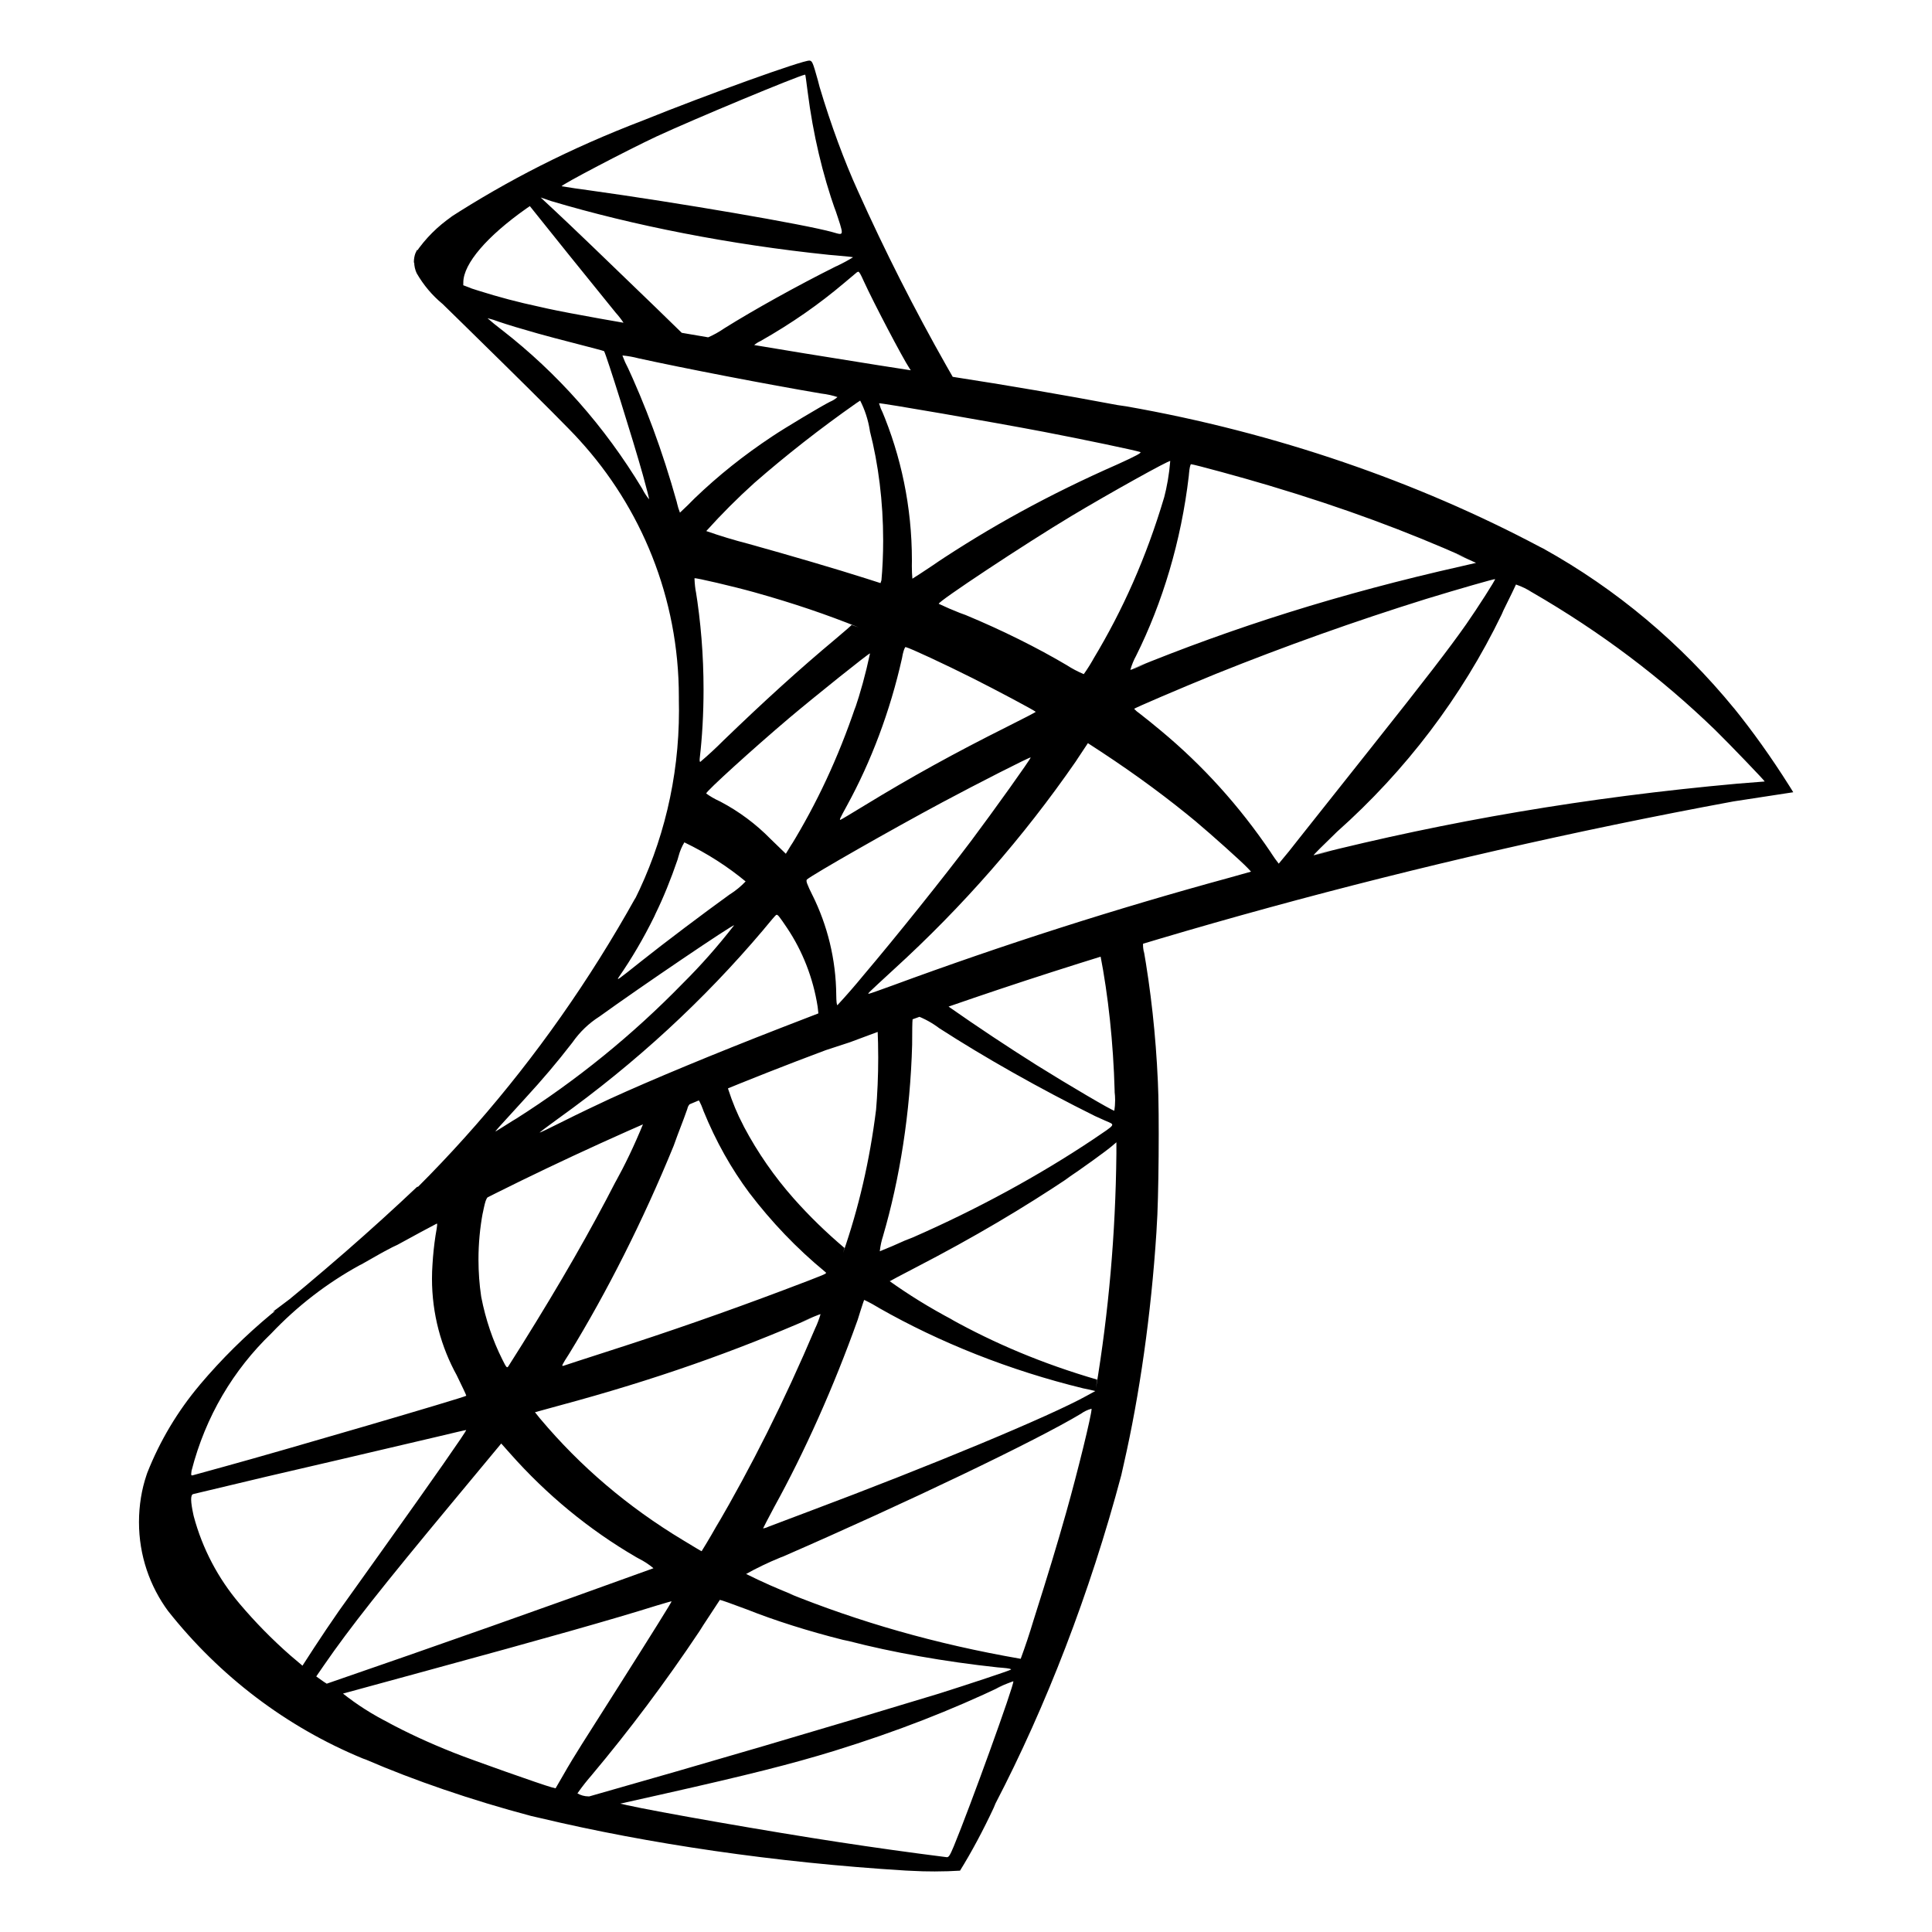
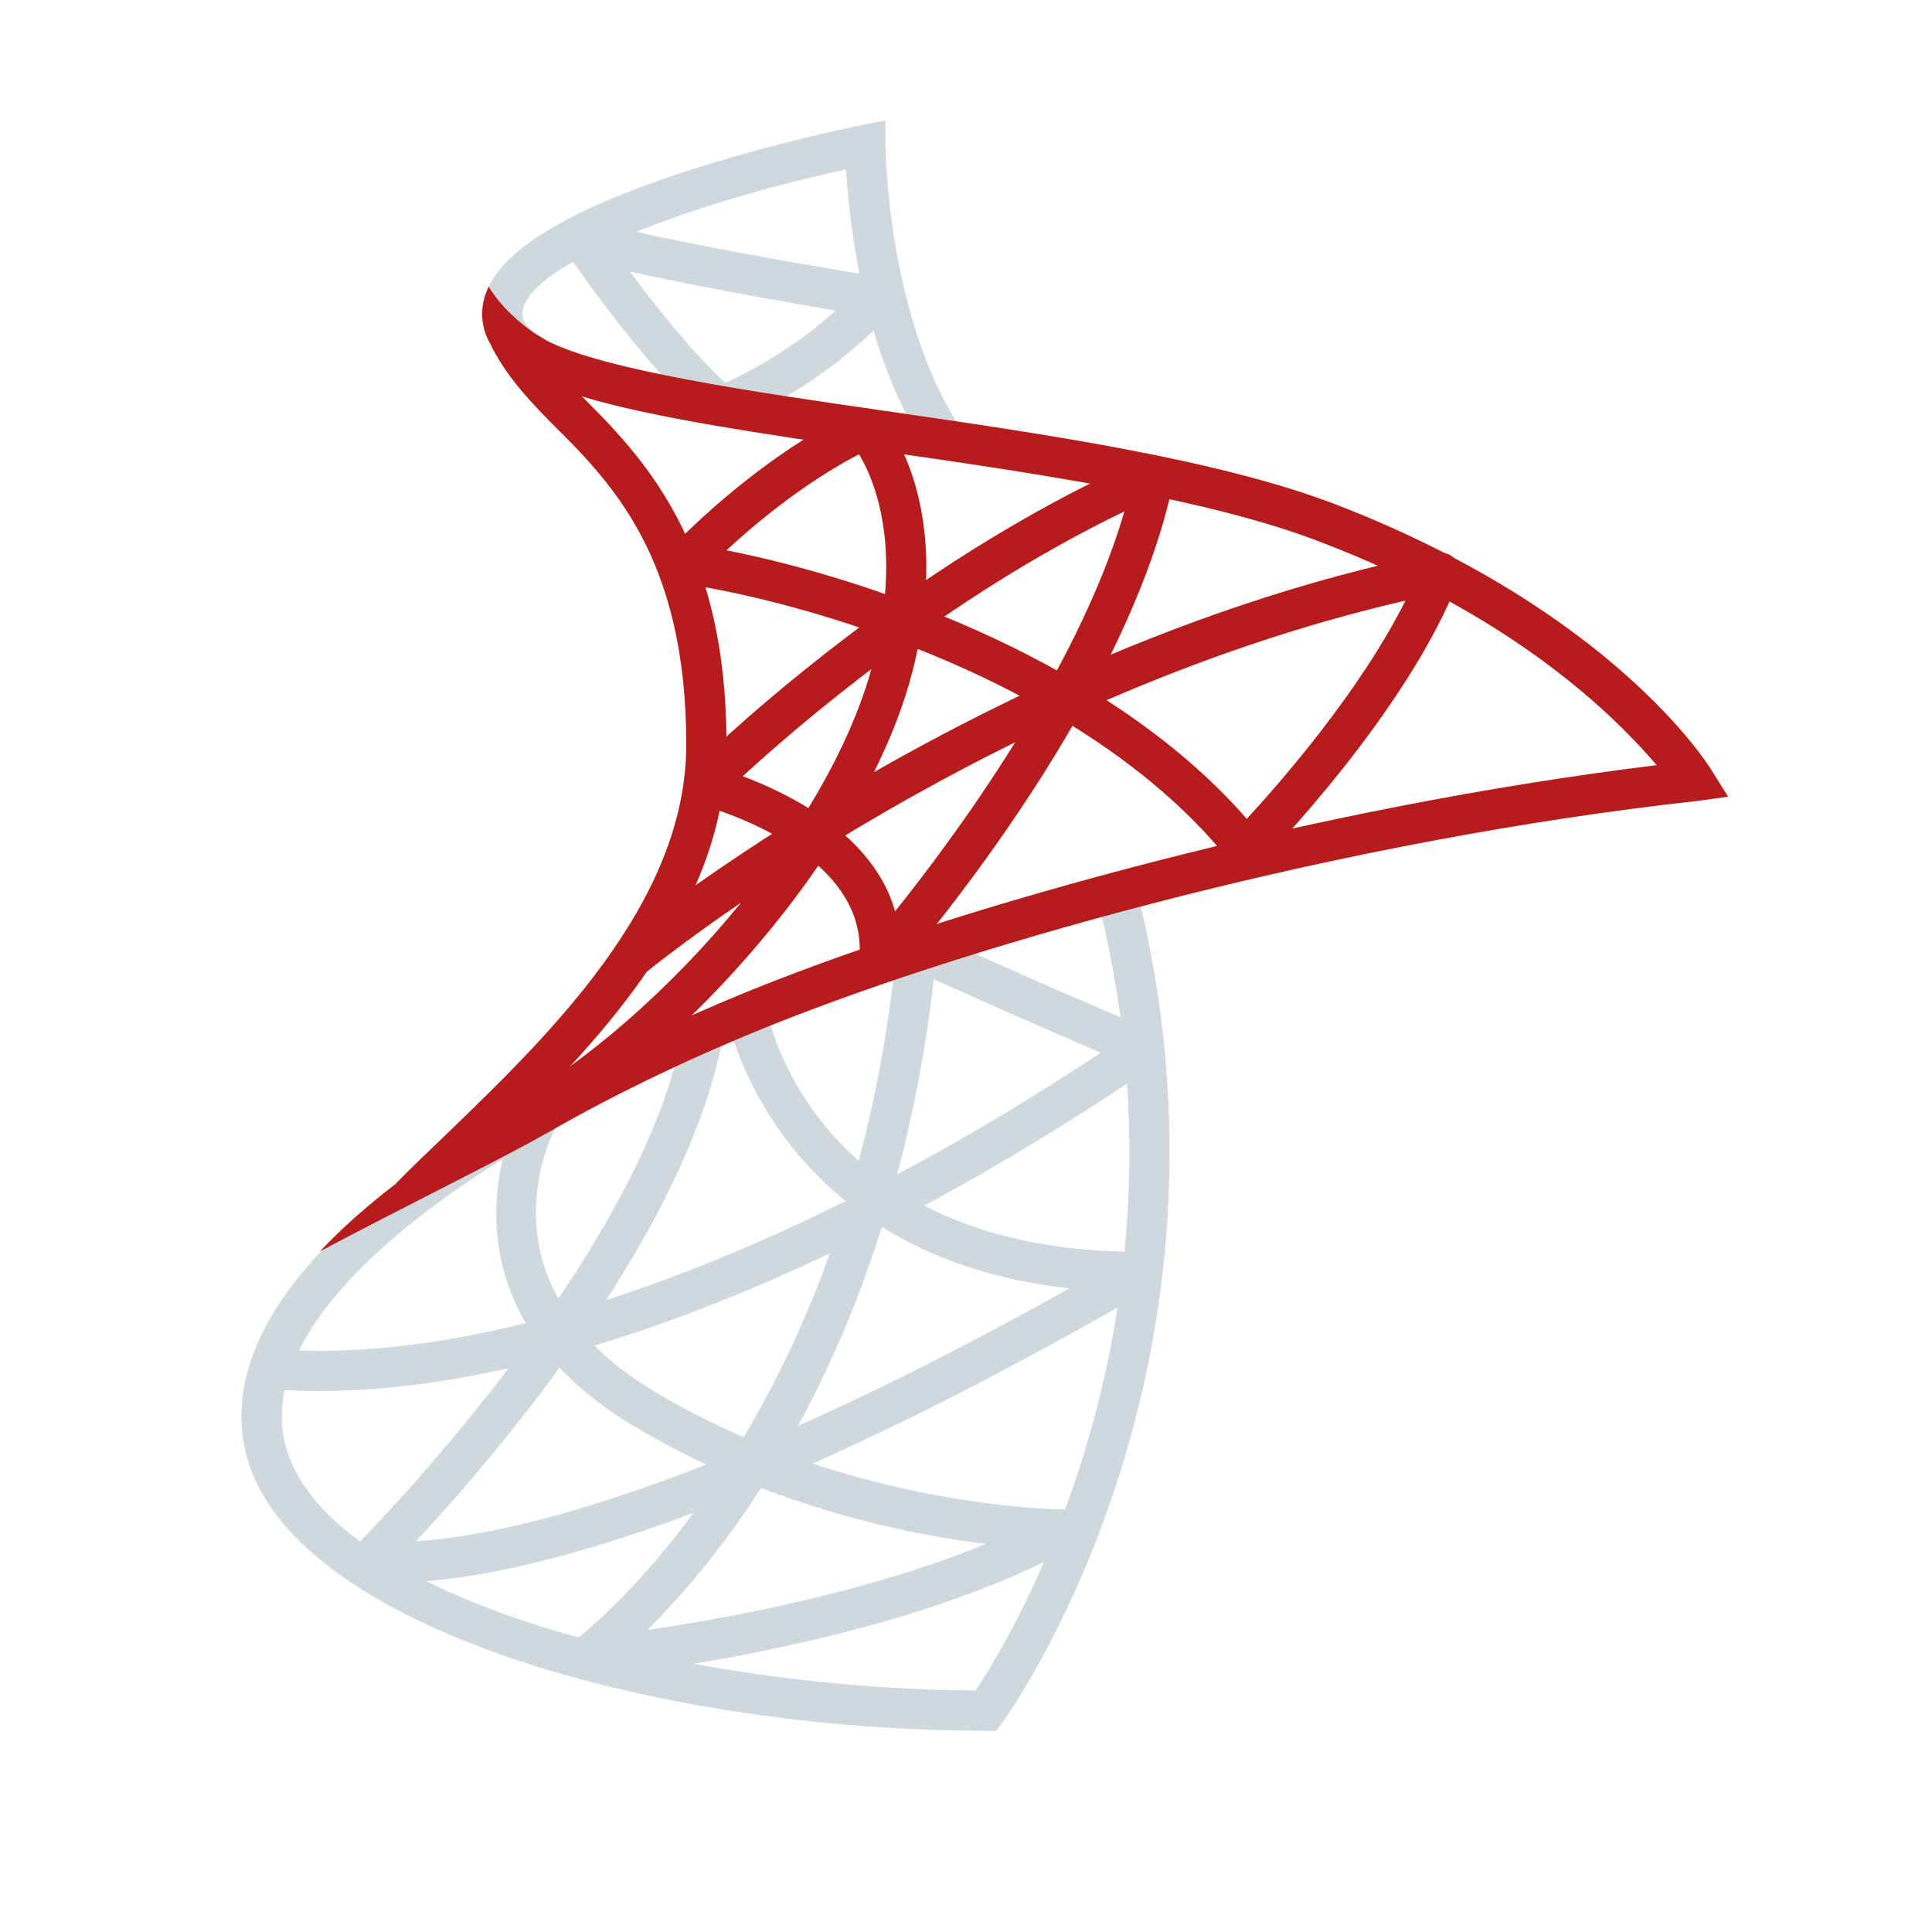
- <svg xmlns="http://www.w3.org/2000/svg" fill="#000000" width="800px" height="800px" viewBox="0 0 32 32" version="1.1">
-   <path d="M16.776 27.848h0.008c0.019 0.047-0.719 2.087-0.987 2.734-0.061 0.145-0.082 0.181-0.115 0.179q-0.897-0.113-1.791-0.25c-1.132-0.172-3.028-0.504-3.506-0.612l-0.111-0.025 0.679-0.152c1.455-0.327 2.153-0.504 2.862-0.721 1.059-0.328 1.944-0.677 2.797-1.083l-0.125 0.054c0.076-0.039 0.173-0.080 0.271-0.116l0.020-0.006zM11.124 26.522c0.006 0.006-0.316 0.522-0.882 1.415-0.24 0.376-0.511 0.806-0.604 0.952-0.094 0.147-0.23 0.372-0.302 0.5l-0.134 0.231-0.067-0.017c-0.162-0.044-1.311-0.45-1.613-0.57-0.429-0.17-0.777-0.333-1.114-0.514l0.057 0.028c-0.299-0.149-0.555-0.314-0.793-0.503l0.009 0.007 1.381-0.377c1.989-0.542 3.090-0.854 3.811-1.080 0.136-0.041 0.249-0.074 0.25-0.071zM11.926 26.5c0.004-0.004 0.206 0.067 0.452 0.16 0.447 0.178 1.009 0.357 1.584 0.501l0.099 0.021c0.713 0.185 1.579 0.34 2.463 0.435l0.083 0.007c0.1 0.008 0.152 0.020 0.137 0.030-0.031 0.020-0.7 0.242-1.191 0.397q-2.889 0.879-5.793 1.703c-0.003 0-0.007 0-0.011 0-0.068 0-0.132-0.019-0.187-0.051l0.002 0.001c0.080-0.115 0.16-0.215 0.244-0.311l-0.003 0.003c0.613-0.73 1.22-1.538 1.781-2.379l0.063-0.1q0.137-0.21 0.275-0.419zM8.302 23.909l0.146 0.164c0.605 0.684 1.308 1.264 2.092 1.72l0.040 0.022c0.093 0.047 0.173 0.1 0.245 0.161l-0.002-0.001q-2.698 0.978-5.411 1.912-0.046-0.028-0.090-0.060l-0.084-0.060 0.131-0.19c0.425-0.616 0.96-1.293 2.131-2.702zM7.721 23.687c0.011 0.011-0.567 0.838-1.375 1.969l-0.734 1.028c-0.121 0.174-0.306 0.447-0.411 0.61l-0.191 0.295-0.202-0.171c-0.305-0.268-0.581-0.55-0.836-0.851l-0.010-0.012c-0.346-0.409-0.609-0.901-0.753-1.441l-0.006-0.026c-0.047-0.217-0.050-0.327-0.004-0.341q1.207-0.291 2.417-0.569l1.625-0.381c0.261-0.063 0.477-0.113 0.48-0.111zM18.077 23.333l0.003 0.004c0 0.1-0.229 1.035-0.42 1.712-0.16 0.566-0.295 1.010-0.544 1.796q-0.095 0.318-0.21 0.63c-1.418-0.246-2.677-0.611-3.875-1.096l0.126 0.045q-0.407-0.159-0.799-0.354c0.163-0.092 0.363-0.189 0.569-0.273l0.038-0.014c2.068-0.901 4.21-1.928 4.942-2.369 0.048-0.035 0.104-0.062 0.165-0.079l0.004-0.001zM13.591 21.767c-0.025 0.084-0.052 0.154-0.083 0.222l0.004-0.011c-0.538 1.267-1.066 2.309-1.651 3.314l0.075-0.14q-0.15 0.275-0.315 0.541c-0.006 0-0.142-0.082-0.305-0.181-0.921-0.554-1.705-1.225-2.363-2.007l-0.012-0.014-0.080-0.1 0.415-0.114c1.572-0.423 2.898-0.894 4.176-1.452l-0.19 0.074c0.178-0.075 0.325-0.136 0.327-0.132zM14.313 21.53c0.099 0.047 0.179 0.092 0.257 0.14l-0.011-0.006c1.001 0.57 2.161 1.034 3.385 1.332l0.093 0.019 0.105 0.025-0.144 0.079c-0.602 0.335-2.588 1.161-4.616 1.921q-0.321 0.12-0.641 0.242c-0.030 0.015-0.064 0.027-0.1 0.033l-0.002 0c0-0.005 0.084-0.165 0.186-0.357 0.501-0.908 0.983-1.983 1.381-3.098l0.049-0.157c0.029-0.091 0.055-0.169 0.059-0.172zM7.229 20.261c0.019 0 0.014 0.035-0.015 0.201q-0.037 0.242-0.051 0.487c-0.005 0.069-0.008 0.149-0.008 0.229 0 0.585 0.151 1.135 0.416 1.612l-0.009-0.017c0.092 0.187 0.165 0.342 0.161 0.345-0.034 0.029-3.037 0.907-3.981 1.166l-0.544 0.15c-0.034 0.010-0.036 0.003-0.025-0.075 0.231-0.9 0.694-1.671 1.32-2.273l0.002-0.002c0.426-0.449 0.918-0.83 1.462-1.128l0.031-0.015q0.614-0.352 1.24-0.681zM18.491 18.92v0.192c-0.014 1.331-0.129 2.624-0.339 3.885l0.020-0.146c-0.907-0.265-1.694-0.598-2.432-1.008l0.060 0.030c-0.412-0.217-0.759-0.434-1.090-0.671l0.028 0.019c0.004-0.005 0.192-0.104 0.417-0.221 0.984-0.509 1.797-0.993 2.58-1.517l-0.096 0.060c0.277-0.185 0.694-0.486 0.786-0.567zM10.658 18.602c-0.156 0.381-0.305 0.689-0.47 0.988l0.025-0.050c-0.439 0.857-0.924 1.701-1.566 2.73l-0.227 0.36c-0.023 0.034-0.033 0.023-0.102-0.117-0.153-0.304-0.274-0.656-0.346-1.026l-0.004-0.026c-0.027-0.18-0.043-0.388-0.043-0.599 0-0.267 0.025-0.527 0.072-0.78l-0.004 0.026c0.059-0.284 0.056-0.277 0.19-0.345 0.577-0.296 2.457-1.177 2.475-1.161zM11.568 18.227l0.012 0.005c0.025 0.046 0.048 0.1 0.068 0.156l0.002 0.008c0.21 0.515 0.462 0.96 0.764 1.366l-0.012-0.016c0.378 0.497 0.795 0.932 1.258 1.314l0.013 0.011c0.029 0.025 0.037 0.020-0.702 0.3q-1.421 0.536-2.867 1c-0.409 0.132-0.755 0.244-0.769 0.25-0.041 0.014-0.029-0.011 0.091-0.197 0.625-1.019 1.226-2.208 1.732-3.446l0.061-0.168c0.077-0.2 0.152-0.4 0.166-0.445 0.010-0.054 0.048-0.098 0.099-0.115l0.001-0c0.024-0.013 0.051-0.020 0.081-0.021h0zM14.536 17.057c0.006 0.137 0.010 0.299 0.010 0.46 0 0.302-0.013 0.602-0.038 0.898l0.003-0.039c-0.107 0.858-0.29 1.635-0.547 2.376l0.024-0.081c-0.306-0.259-0.582-0.528-0.838-0.816l-0.007-0.008c-0.314-0.355-0.592-0.753-0.82-1.183l-0.016-0.033c-0.092-0.173-0.177-0.377-0.245-0.589l-0.008-0.027c0.070-0.050 2.463-0.975 2.481-0.959zM15.165 16.816c0.15 0.056 0.28 0.129 0.397 0.218l-0.004-0.003c0.753 0.486 1.653 0.995 2.582 1.456l0.167 0.075c0.17 0.075 0.189 0.045-0.2 0.309-0.892 0.596-1.917 1.156-2.991 1.626l-0.13 0.051q-0.205 0.094-0.414 0.177c0.010-0.093 0.029-0.178 0.056-0.259l-0.003 0.009c0.278-0.949 0.452-2.043 0.483-3.174l0-0.018c0.002-0.452 0.002-0.455 0.046-0.466h0.008zM18.224 15.813c0.131 0.671 0.216 1.455 0.238 2.255l0 0.020c0.005 0.041 0.008 0.088 0.008 0.136 0 0.061-0.005 0.121-0.014 0.179l0.001-0.006c-0.035 0-0.769-0.431-1.29-0.757q-0.738-0.465-1.452-0.965c-0.044-0.035-0.039-0.036 0.332-0.164 0.631-0.217 2.129-0.697 2.177-0.697zM19.599 15.007l-6.008 1.959-5.223 2.307-1.462 0.387q-0.559 0.529-1.185 1.075c-0.462 0.401-0.895 0.765-1.225 1.027-0.436 0.362-0.826 0.749-1.18 1.167l-0.011 0.014c-0.359 0.426-0.656 0.919-0.867 1.455l-0.012 0.036c-0.079 0.232-0.124 0.499-0.124 0.777 0 0.553 0.18 1.064 0.485 1.477l-0.005-0.007c0.853 1.079 1.957 1.921 3.227 2.445l0.053 0.019c0.788 0.341 1.749 0.672 2.738 0.934l0.149 0.034c1.786 0.425 3.893 0.737 6.048 0.869l0.108 0.005c0.113 0.007 0.244 0.010 0.377 0.010 0.148 0 0.294-0.005 0.439-0.014l-0.020 0.001c0.188-0.303 0.384-0.668 0.559-1.044l0.028-0.068c0.836-1.607 1.563-3.48 2.084-5.438l0.044-0.196c0.257-1.126 0.45-2.463 0.538-3.828l0.004-0.077c0.034-0.442 0.046-1.916 0.020-2.417-0.035-0.783-0.117-1.516-0.244-2.234l0.015 0.102c-0.011-0.041-0.017-0.088-0.017-0.136 0-0.018 0.001-0.036 0.003-0.053l-0 0.002c0.017-0.012 0.074-0.031 0.812-0.246zM14.214 4.5c0.019 0.001 0.040 0.040 0.096 0.164 0.155 0.34 0.637 1.26 0.754 1.437 0.037 0.059 0.1 0.062-0.541-0.041-1.537-0.247-2.036-0.331-2.036-0.341 0.030-0.026 0.064-0.049 0.101-0.066l0.003-0.001c0.524-0.297 0.977-0.614 1.396-0.969l-0.013 0.011 0.219-0.184zM8.776 3.414l0.639 0.797c0.352 0.437 0.705 0.873 0.782 0.967 0.047 0.052 0.092 0.109 0.132 0.17l0.003 0.005c-0.017 0.014-0.925-0.162-1.406-0.274q-0.508-0.108-1.003-0.265l-0.25-0.080 0.001-0.061c0.004-0.306 0.39-0.759 1.045-1.22zM8.955 3.271l0.176 0.060c1.353 0.403 2.955 0.72 4.601 0.89l0.116 0.010c0.15 0.013 0.277 0.026 0.281 0.030-0.078 0.049-0.171 0.099-0.268 0.145l-0.017 0.007c-0.644 0.322-1.353 0.716-1.844 1.023-0.085 0.059-0.181 0.113-0.283 0.157l-0.011 0.004q-0.107-0.015-0.212-0.034l-0.18-0.029-0.456-0.444c-0.801-0.775-1.426-1.375-1.668-1.6zM13.331 1.237h0.006c0.004 0.004 0.021 0.131 0.040 0.281 0.091 0.715 0.246 1.362 0.463 1.979l-0.020-0.067c0.167 0.5 0.17 0.471-0.030 0.415-0.462-0.129-2.539-0.485-4.041-0.694q-0.224-0.029-0.446-0.066c-0.019-0.019 1.083-0.596 1.572-0.825 0.626-0.29 2.333-1 2.457-1.023zM13.407 1.004c-0.1-0.012-1.713 0.569-2.749 0.988-1.215 0.464-2.258 0.999-3.234 1.63l0.067-0.041c-0.242 0.166-0.445 0.369-0.605 0.604l-0.005 0.008c-0.017 0.045-0.026 0.097-0.026 0.151 0 0.001 0 0.002 0 0.003v-0l0.61 0.575 1.447 0.462 3.448 0.617 3.94 0.677 0.040-0.337-0.035-0.006-0.519-0.083-0.106-0.185q-0.803-1.417-1.471-2.905c-0.223-0.49-0.448-1.098-0.634-1.722l-0.028-0.108c-0.085-0.304-0.094-0.322-0.14-0.329zM12.159 15.326c-0.275 0.353-0.553 0.667-0.85 0.962l-0.001 0.001c-0.829 0.851-1.753 1.602-2.757 2.239l-0.062 0.037c-0.135 0.086-0.257 0.162-0.275 0.172-0.029 0.017 0.010-0.027 0.482-0.542 0.297-0.324 0.525-0.592 0.785-0.928 0.121-0.174 0.272-0.318 0.446-0.429l0.006-0.004c0.671-0.485 2.208-1.526 2.226-1.508zM12.863 15.152c0.021-0.004 0.050 0.035 0.174 0.219 0.252 0.376 0.431 0.823 0.506 1.304l0.002 0.019 0.010 0.091-0.621 0.24c-1.112 0.432-2.138 0.858-2.832 1.175-0.194 0.090-0.535 0.252-0.759 0.365s-0.406 0.2-0.406 0.195 0.14-0.111 0.312-0.235c1.29-0.925 2.411-1.962 3.392-3.121l0.022-0.027c0.094-0.115 0.18-0.215 0.191-0.222l0.008-0.002zM11.335 13.952c0.387 0.187 0.72 0.403 1.023 0.654l-0.008-0.007c-0.077 0.081-0.163 0.152-0.257 0.212l-0.006 0.003c-0.431 0.311-1.087 0.805-1.466 1.107-0.4 0.319-0.414 0.329-0.369 0.259 0.208-0.3 0.41-0.643 0.586-1.002l0.021-0.047c0.125-0.254 0.253-0.568 0.363-0.891l0.017-0.059c0.023-0.087 0.056-0.163 0.098-0.232l-0.002 0.004zM17.071 12.546c0.011 0.011-0.615 0.887-0.986 1.382-0.445 0.591-1.237 1.581-1.782 2.224q-0.209 0.255-0.432 0.496c-0.012 0.004-0.019-0.062-0.020-0.166-0.005-0.596-0.147-1.157-0.395-1.657l0.010 0.022c-0.104-0.21-0.121-0.26-0.1-0.28 0.085-0.077 1.408-0.832 2.242-1.278 0.574-0.307 1.453-0.755 1.463-0.743zM18.019 12.309l0.221 0.144c0.597 0.393 1.109 0.773 1.598 1.179l-0.030-0.024c0.257 0.215 0.756 0.662 0.858 0.77l0.055 0.059-0.367 0.103q-2.818 0.769-5.561 1.779c-0.209 0.076-0.387 0.14-0.4 0.14-0.026 0-0.052 0.024 0.416-0.407 1.136-1.036 2.14-2.184 3.006-3.435l0.044-0.067zM14.41 10.824c-0.076 0.354-0.158 0.647-0.255 0.933l0.017-0.059c-0.293 0.865-0.646 1.612-1.072 2.309l0.028-0.050-0.112 0.184-0.254-0.246c-0.241-0.246-0.52-0.454-0.827-0.616l-0.018-0.009c-0.084-0.038-0.156-0.081-0.224-0.13l0.004 0.002c0-0.037 0.775-0.741 1.372-1.247 0.429-0.362 1.33-1.083 1.34-1.072zM15.004 10.719c0.064 0.012 0.654 0.287 1.098 0.51 0.406 0.204 1.022 0.532 1.053 0.561 0.004 0.004-0.212 0.116-0.482 0.251-0.854 0.427-1.585 0.83-2.347 1.296-0.219 0.134-0.4 0.242-0.406 0.242-0.019 0-0.012-0.016 0.11-0.239 0.395-0.721 0.713-1.557 0.91-2.438l0.012-0.064c0.018-0.077 0.037-0.125 0.051-0.121zM25.111 9.682c0.099 0.034 0.184 0.076 0.263 0.128l-0.004-0.003c1.152 0.666 2.147 1.421 3.038 2.283l-0.004-0.004c0.242 0.237 0.834 0.854 0.825 0.858l-0.454 0.036c-2.513 0.227-4.799 0.622-7.020 1.182l0.309-0.066c-0.16 0.037-0.297 0.070-0.307 0.070-0.009 0 0.166-0.175 0.389-0.39 1.136-1.011 2.063-2.229 2.726-3.598l0.030-0.069c0.11-0.222 0.204-0.416 0.207-0.427h0.003zM24.764 9.591c0.009 0.010-0.292 0.481-0.48 0.75-0.275 0.392-0.671 0.907-1.576 2.046l-1.192 1.502q-0.163 0.212-0.336 0.416c-0.042-0.053-0.084-0.112-0.124-0.174l-0.005-0.009c-0.525-0.777-1.132-1.445-1.821-2.018l-0.016-0.013q-0.166-0.139-0.337-0.272c-0.035-0.024-0.065-0.049-0.092-0.078l-0-0c0-0.012 0.771-0.342 1.36-0.582q1.71-0.687 3.471-1.237c0.552-0.169 1.14-0.337 1.148-0.33zM11.505 9.578c0.012-0.012 0.642 0.135 0.986 0.231 0.668 0.187 1.205 0.372 1.729 0.582l-0.115-0.040c0 0.005-0.121 0.111-0.269 0.235-0.594 0.496-1.167 1.016-1.853 1.678q-0.185 0.186-0.385 0.356c-0.009 0-0.012-0.029-0.008-0.062 0.040-0.341 0.063-0.736 0.063-1.136 0-0.566-0.045-1.122-0.133-1.663l0.008 0.059c-0.013-0.070-0.022-0.152-0.025-0.235l-0-0.003zM19.728 7.689c0.041 0 0.869 0.225 1.296 0.354 1.245 0.372 2.271 0.756 3.265 1.198l-0.172-0.068 0.331 0.15-0.234 0.054c-2.031 0.457-3.779 1.013-5.459 1.701l0.226-0.082c-0.134 0.055-0.25 0.1-0.259 0.1 0.025-0.088 0.057-0.165 0.097-0.237l-0.003 0.006c0.438-0.879 0.748-1.902 0.874-2.981l0.004-0.044c0.007-0.084 0.022-0.151 0.034-0.151zM19.383 7.635c-0.018 0.223-0.054 0.427-0.106 0.625l0.006-0.025c-0.297 0.999-0.686 1.869-1.171 2.675l0.029-0.052c-0.064 0.119-0.127 0.22-0.196 0.316l0.006-0.008c-0.106-0.045-0.196-0.093-0.281-0.148l0.007 0.004c-0.493-0.292-1.078-0.584-1.685-0.836l-0.096-0.035q-0.176-0.069-0.347-0.15c-0.030-0.027 1.428-0.993 2.202-1.457 0.619-0.371 1.615-0.926 1.632-0.908zM14.559 6.68c0.014-0.013 1.879 0.31 2.727 0.472 0.632 0.121 1.546 0.312 1.601 0.336 0.027 0.010-0.067 0.062-0.371 0.2-1.147 0.504-2.124 1.044-3.045 1.66l0.071-0.045c-0.232 0.155-0.426 0.282-0.43 0.282-0.006-0.063-0.009-0.136-0.009-0.209 0-0.027 0-0.055 0.001-0.082l-0 0.004c0-0.005 0-0.011 0-0.018 0-0.885-0.18-1.727-0.504-2.494l0.016 0.042c-0.021-0.042-0.040-0.092-0.055-0.144l-0.001-0.006zM14.247 6.635c0.075 0.146 0.132 0.316 0.16 0.495l0.001 0.010c0.14 0.544 0.22 1.168 0.22 1.811 0 0.232-0.010 0.462-0.031 0.689l0.002-0.029-0.015 0.047-0.234-0.075c-0.485-0.155-1.275-0.387-1.952-0.575q-0.354-0.091-0.7-0.212c0.256-0.284 0.518-0.546 0.793-0.794l0.009-0.008c0.519-0.453 1.088-0.899 1.68-1.314l0.066-0.044zM10.314 5.888c0.091 0.009 0.174 0.024 0.255 0.045l-0.011-0.002c0.774 0.17 2.156 0.437 3.043 0.587 0.101 0.012 0.192 0.032 0.28 0.062l-0.010-0.003c-0.035 0.031-0.075 0.057-0.12 0.076l-0.003 0.001c-0.149 0.075-0.752 0.436-0.953 0.571-0.482 0.319-0.903 0.657-1.29 1.029l0.003-0.003q-0.12 0.123-0.246 0.24c-0.019-0.047-0.037-0.105-0.050-0.163l-0.001-0.008c-0.244-0.87-0.521-1.608-0.851-2.316l0.039 0.093q-0.049-0.101-0.089-0.206zM8.077 5.271c0.068 0.016 0.126 0.035 0.181 0.056l-0.010-0.003c0.17 0.058 0.395 0.125 0.657 0.199 0.182 0.050 0.384 0.105 0.599 0.159 0.272 0.070 0.499 0.13 0.501 0.134 0.030 0.034 0.489 1.497 0.645 2.058 0.060 0.215 0.105 0.394 0.101 0.397-0.041-0.051-0.079-0.108-0.11-0.169l-0.003-0.006c-0.626-1.039-1.406-1.916-2.321-2.628l-0.021-0.016q-0.113-0.086-0.22-0.18zM6.908 4.135c-0.030 0.059-0.048 0.128-0.048 0.202 0 0.070 0.016 0.136 0.044 0.194l-0.001-0.003c0.114 0.197 0.256 0.364 0.422 0.502l0.003 0.002s2.018 1.969 2.266 2.254c1.023 1.118 1.65 2.613 1.65 4.254 0 0.021-0 0.043-0 0.064l0-0.003c0.001 0.050 0.002 0.109 0.002 0.168 0 1.128-0.265 2.193-0.736 3.138l0.018-0.041c-1.527 2.742-3.544 5.030-5.954 6.82l-0.057 0.040 0.45-0.15c0.456-0.317 0.985-0.635 1.533-0.919l0.081-0.038c2.067-1.14 4.539-2.27 7.096-3.225l0.4-0.131c4.265-1.603 9.372-3.016 14.634-3.989l0.991-0.152-0.062-0.1c-0.31-0.491-0.61-0.909-0.933-1.309l0.020 0.026c-0.886-1.084-1.955-1.981-3.165-2.653l-0.056-0.028c-2.024-1.075-4.373-1.893-6.854-2.328l-0.144-0.021q-1.365-0.257-2.738-0.469-2.456-0.377-4.904-0.8c-0.531-0.094-1.325-0.226-1.851-0.34-0.488-0.104-0.891-0.215-1.284-0.346l0.083 0.024c-0.335-0.131-0.806-0.259-0.907-0.643z" />
+ <svg xmlns="http://www.w3.org/2000/svg" viewBox="0 0 48 48" width="96px" height="96px">
+   <path fill="#cfd8dc" d="M23.084,11.277c-1.633-2.449-1.986-5.722-2.063-7.067c-4.148,0.897-8.269,2.506-8.031,3.691 c0.03,0.149,0.218,0.328,0.53,0.502l-0.488,0.873c-0.596-0.334-0.931-0.719-1.022-1.179c-0.269-1.341,1.25-2.554,4.642-3.709 c2.316-0.789,4.652-1.26,4.751-1.279l0.597-0.12L22,3.6c0,0.042,0.026,4.288,1.916,7.123L23.084,11.277z" />
+   <path fill="#cfd8dc" d="M24.751,43H24.5c-8.192,0-17.309-2.573-18.386-6.879c-0.657-2.63,1.492-5.536,6.214-8.401 l0.52,0.854c-4.249,2.579-6.296,5.172-5.763,7.305c0.935,3.738,9.575,6.068,17.153,6.12c0.901-1.347,5.742-9.26,2.979-19.873 l0.967-0.252c3.149,12.092-3.218,20.837-3.282,20.924L24.751,43z" />
+   <path fill="#cfd8dc" d="M9.931,39.306c-0.539,0-0.806-0.059-0.85-0.07c-0.176-0.043-0.314-0.178-0.362-0.352 c-0.049-0.174,0.001-0.361,0.129-0.488c0.072-0.072,7.197-7.208,8.159-12.978l0.986,0.164c-0.827,4.964-5.715,10.623-7.656,12.707 c1.939-0.111,6.835-1.019,16.234-6.28c-7.335-0.804-8.495-6.676-8.507-6.739l0.983-0.181c0.047,0.246,1.226,6.011,9.244,6.011 c0.003,0,0.005,0,0.008,0l0,0c0.227,0,0.424,0.152,0.482,0.37c0.06,0.218-0.036,0.449-0.231,0.563 C17.315,38.542,11.867,39.305,9.931,39.306z" />
+   <path fill="#cfd8dc" d="M14.524,41.7c-0.207,0-0.395-0.128-0.468-0.325c-0.079-0.211-0.007-0.45,0.177-0.582 c0.034-0.025,1.813-1.338,3.706-4.228c-0.728-0.322-1.465-0.698-2.196-1.137c-0.888-0.533-1.559-1.105-2.06-1.691 c-2.57,0.678-4.942,0.946-7.025,0.769l0.084-0.996c1.876,0.159,4.009-0.063,6.321-0.64c-1.573-2.688-0.129-5.356-0.109-5.392 l0.874,0.487c-0.067,0.122-1.265,2.37,0.249,4.633c2.201-0.632,4.549-1.567,6.979-2.782c0.559-1.835,0.996-3.922,1.225-6.276 c0.016-0.161,0.108-0.304,0.248-0.385s0.311-0.088,0.458-0.021c0.032,0.015,3.264,1.491,5.604,2.454 c0.17,0.07,0.288,0.228,0.307,0.411c0.02,0.183-0.063,0.361-0.216,0.465c-2.289,1.56-4.563,2.913-6.778,4.042 c-0.702,2.225-1.571,4.077-2.459,5.591c3.702,1.383,6.915,1.404,6.956,1.404c0.228,0,0.427,0.154,0.484,0.375 c0.057,0.221-0.042,0.452-0.241,0.563c-4.54,2.522-11.767,3.232-12.072,3.261C14.556,41.699,14.54,41.7,14.524,41.7z M18.909,36.967c-1.04,1.614-2.062,2.773-2.826,3.53c1.998-0.294,5.501-0.938,8.408-2.139 C23.099,38.187,21.084,37.807,18.909,36.967z M14.767,33.431c0.393,0.392,0.883,0.775,1.49,1.14 c0.736,0.442,1.483,0.817,2.22,1.135c0.754-1.264,1.501-2.781,2.142-4.568C18.598,32.1,16.636,32.868,14.767,33.431z M23.202,24.329c-0.205,1.768-0.521,3.381-0.913,4.85c1.66-0.885,3.354-1.896,5.062-3.026 C25.802,25.497,24.099,24.734,23.202,24.329z" />
+   <path fill="#cfd8dc" d="M17.924,10.6c-0.117,0-0.233-0.042-0.325-0.12c-1.61-1.378-3.505-4.182-3.585-4.301 c-0.129-0.191-0.109-0.446,0.046-0.616c0.154-0.171,0.408-0.211,0.608-0.102c0.011,0.003,0.938,0.385,7.217,1.431 c0.181,0.03,0.33,0.156,0.39,0.328c0.061,0.172,0.022,0.364-0.1,0.5c-1.758,1.953-3.979,2.813-4.073,2.848 C18.044,10.589,17.983,10.6,17.924,10.6z M15.647,6.746c0.631,0.849,1.54,1.996,2.372,2.769c0.511-0.233,1.657-0.818,2.744-1.798 C18.18,7.276,16.604,6.962,15.647,6.746z" />
+   <path fill="#b71c1c" d="M21.843,24.4c-0.068,0-0.137-0.014-0.201-0.042c-0.199-0.088-0.319-0.294-0.296-0.51 c0.292-2.749-3.926-3.852-3.969-3.862c-0.174-0.044-0.312-0.179-0.359-0.352s0.002-0.359,0.129-0.486 c0.207-0.207,5.139-5.098,11.327-7.784c0.173-0.075,0.369-0.047,0.515,0.07c0.145,0.118,0.212,0.307,0.174,0.489 c-1.186,5.744-6.71,12.044-6.944,12.309C22.12,24.341,21.982,24.4,21.843,24.4z M18.455,19.285 c1.184,0.445,3.258,1.475,3.783,3.356c1.449-1.808,4.542-5.973,5.697-9.934C23.548,14.817,19.854,17.999,18.455,19.285z" />
+   <path fill="#b71c1c" d="M13.079,28.36l-0.475-0.88c1.883-1.015,4.04-2.883,5.807-5.054c-1.504,1.03-2.365,1.735-2.392,1.758 l-0.639-0.77c0.039-0.032,1.764-1.447,4.631-3.22c0.787-1.266,1.392-2.568,1.703-3.816c0.053-0.212,0.099-0.417,0.136-0.615 c-1.925-0.687-3.701-1.094-4.921-1.269c-0.185-0.026-0.339-0.153-0.401-0.328c-0.062-0.175-0.021-0.371,0.104-0.507 c0.085-0.092,2.116-2.268,4.654-3.463c0.197-0.093,0.433-0.047,0.581,0.114c0.067,0.073,1.44,1.615,1.091,4.805 c1.155,0.45,2.345,0.997,3.491,1.648c2.759-1.24,5.892-2.356,9.229-3.03c0.172-0.034,0.363,0.028,0.481,0.168 c0.117,0.14,0.149,0.333,0.083,0.503c-1.3,3.332-4.786,6.891-4.934,7.041c-0.101,0.102-0.239,0.153-0.383,0.148 c-0.143-0.008-0.275-0.076-0.365-0.188c-1.12-1.408-2.584-2.574-4.163-3.523c-2.175,1.004-4.101,2.078-5.684,3.049 C18.693,24.084,15.644,26.979,13.079,28.36z M27.492,17.396c1.29,0.832,2.491,1.81,3.484,2.948 c0.828-0.898,2.815-3.168,3.942-5.422C32.268,15.532,29.76,16.415,27.492,17.396z M22.799,16.122 c-0.033,0.163-0.071,0.33-0.113,0.5c-0.21,0.839-0.544,1.701-0.972,2.561c1.096-0.626,2.309-1.272,3.618-1.898 C24.494,16.841,23.639,16.455,22.799,16.122z M18.048,13.672c1.111,0.218,2.48,0.574,3.941,1.086 c0.152-1.843-0.346-2.972-0.647-3.472C19.966,12.004,18.761,13.014,18.048,13.672z" />
+   <path fill="#b71c1c" d="M18.05,18.5c0,4.38-3.65,7.86-6.28,10.4c-0.44,0.43-1.93,0.5-1.93,0.5 c0.37-0.38,0.79-0.78,1.24-1.21c2.5-2.42,5.97-5.73,5.97-9.69c0-4.69-1.89-6.54-3.38-8.02c-0.66-0.67-1.22-1.31-1.56-2.09 l0.31-0.13c0.34,0.15,0.73,0.32,1.03,0.45c0.24,0.35,0.56,0.69,0.93,1.06C15.91,11.3,18.05,13.4,18.05,18.5z" />
+   <path fill="#b71c1c" d="M42.935,19.794c0,0-0.605,0.086-0.775,0.106c-8.76,0.97-17.8,3.49-22.97,5.56 c-1.87,0.75-3.81,1.66-5.58,2.68c-0.01,0.01-0.02,0.01-0.04,0.02C12.53,28.76,10,30,7.95,31.09c3-3.19,8.62-5.65,10.86-6.55 c5.07-2.03,13.78-4.48,22.35-5.53c-1.01-1.18-3.48-3.68-8.34-5.54c-2.84-1.1-7.16-1.72-10.97-2.27c-6.06-0.87-9.51-1.45-9.84-3.1 c-0.07-0.33-0.02-0.66,0.13-0.98c0.33,0.54,0.8,0.92,1.11,1.14c0.15,0.1,0.26,0.16,0.3,0.18l0.01,0.01 c1.42,0.75,5.25,1.3,8.44,1.76c3.86,0.56,8.23,1.19,11.18,2.32c6.87,2.65,9.24,6.44,9.34,6.6 C42.61,19.28,42.935,19.794,42.935,19.794z" />
</svg>
